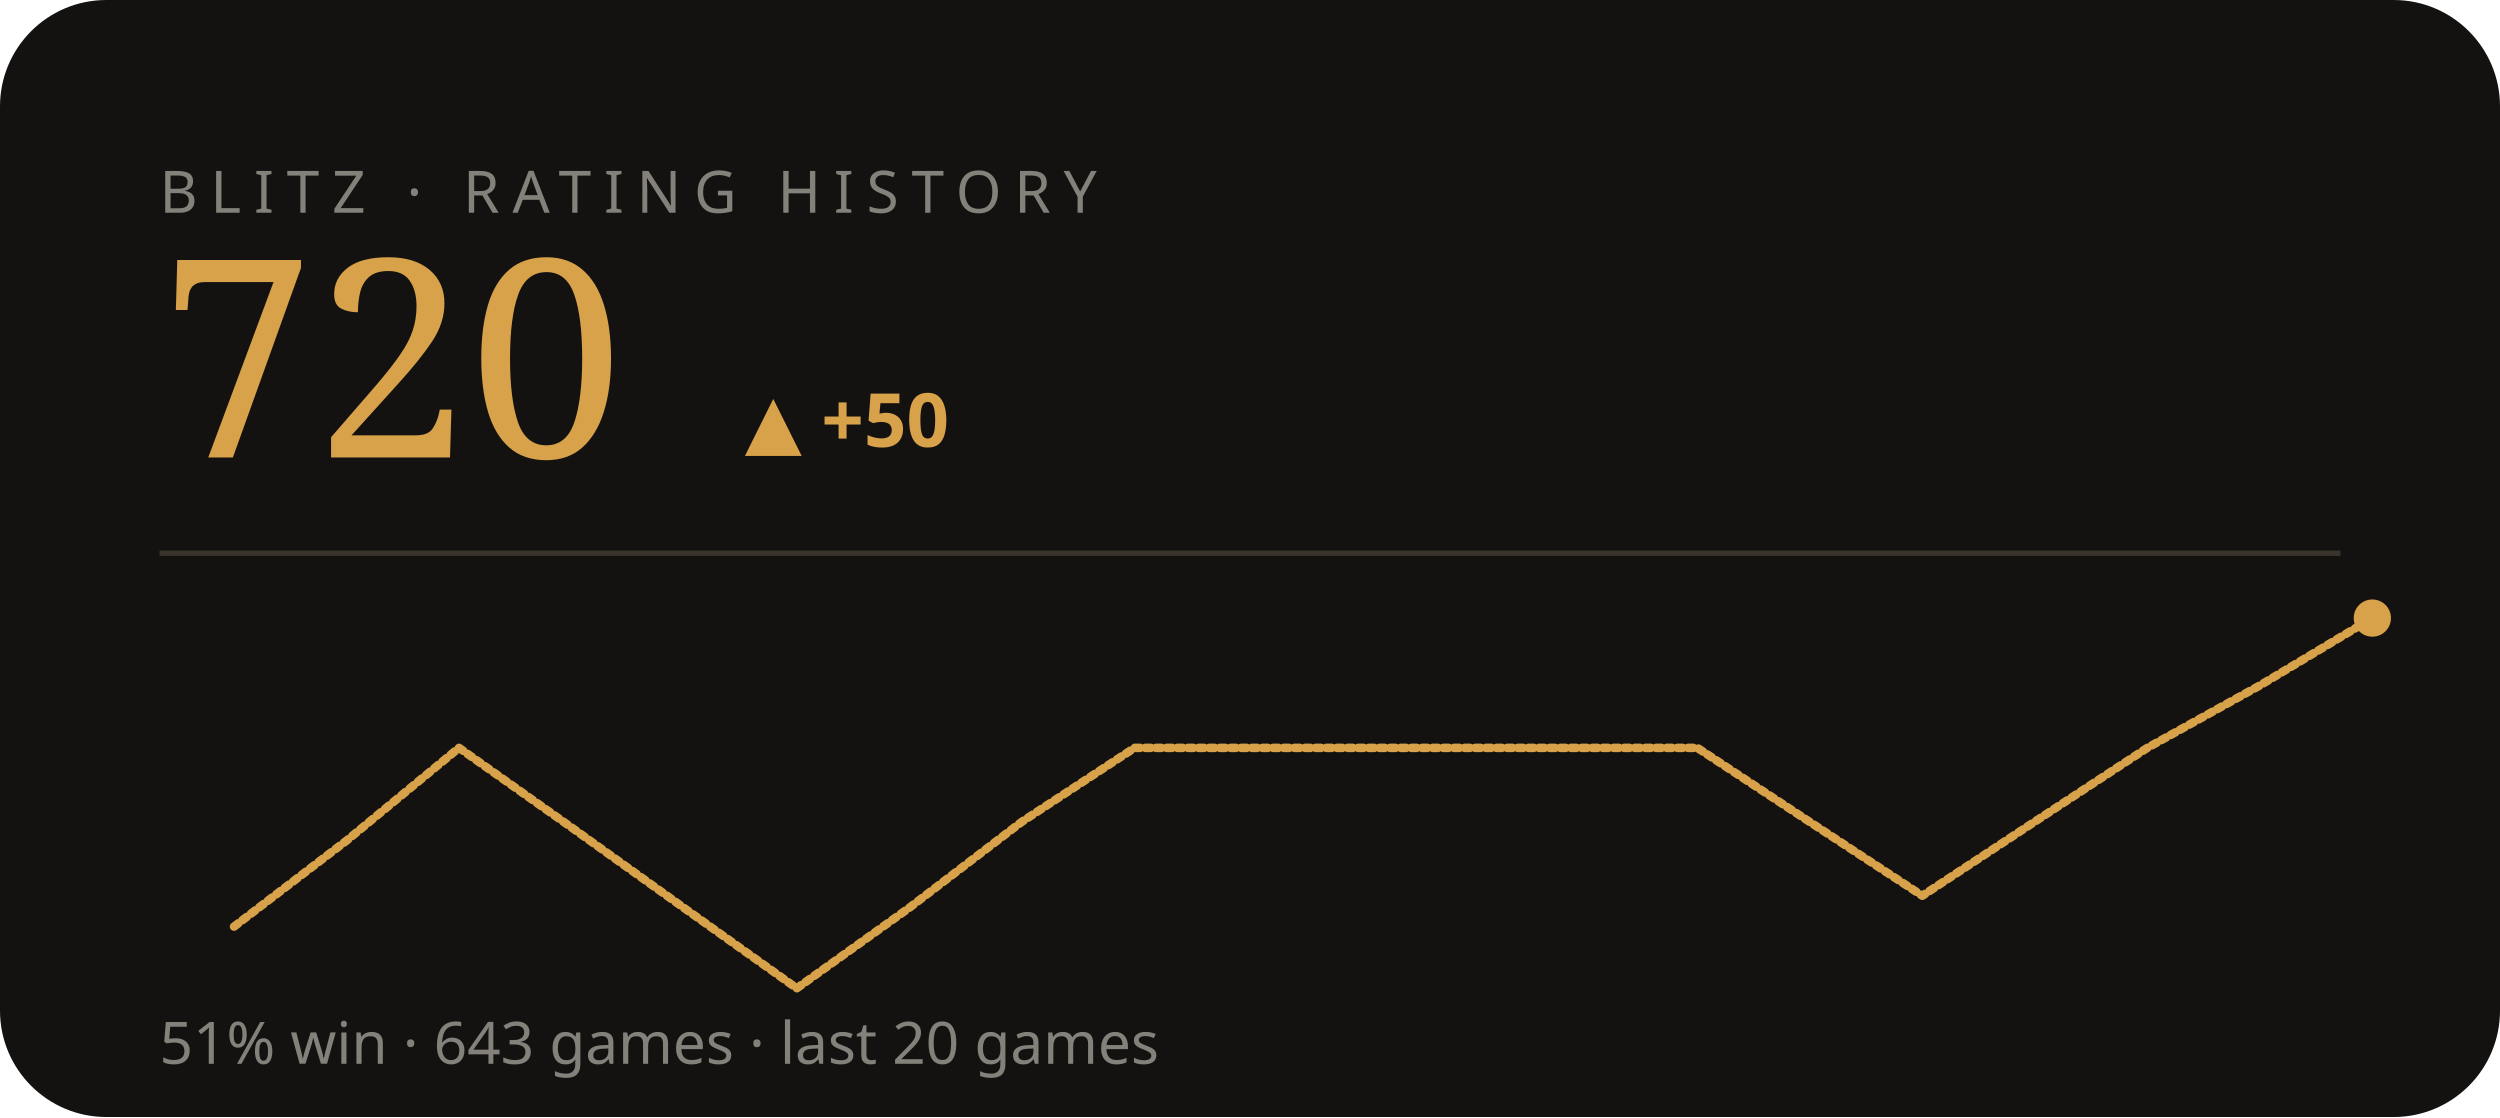
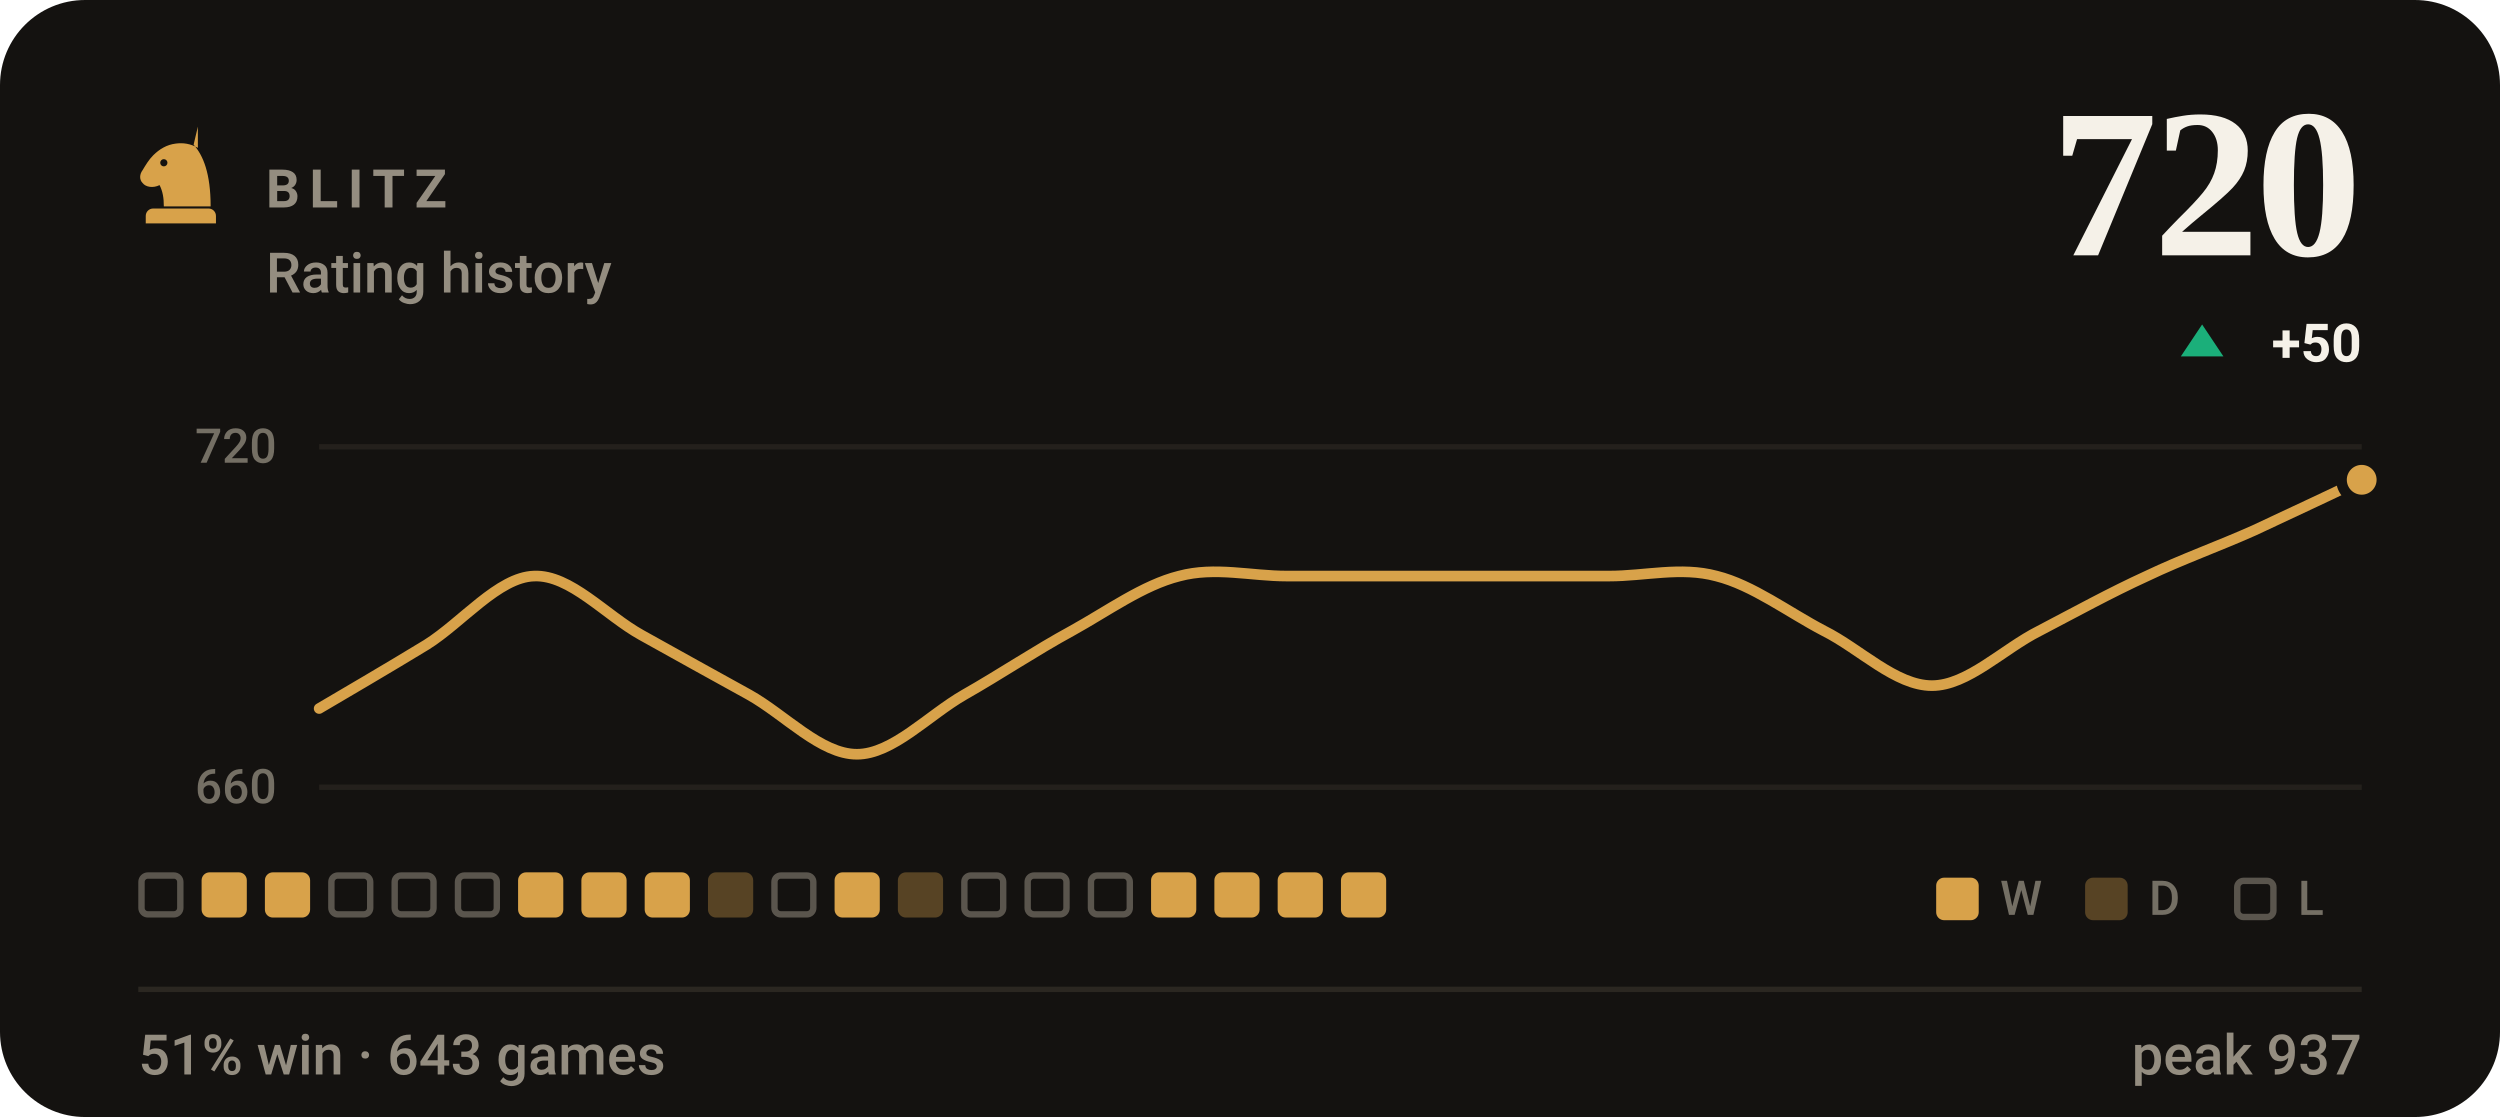
- <svg xmlns="http://www.w3.org/2000/svg" viewBox="0 0 470 210" width="470" height="210" role="img" aria-label="BLITZ rating history">
-   <style>text{fill:#f3efe6}.bg{fill:#141210}.acc{fill:#d8a24a}.ln{stroke:#d8a24a}.area{fill:#d8a24a;opacity:.05}.peak{stroke:#d8a24a;opacity:.28}.chip{fill:#d8a24a;opacity:.14}.down{fill:#c56a4a}.rule{stroke:#3a352c}svg{font-family:'Space Grotesk',system-ui,sans-serif}.lbl{font-weight:600;font-size:11px;letter-spacing:.16em}.big{font-weight:700;font-size:34px;letter-spacing:-.02em}.mid{font-weight:600;font-size:14px}.mut{font-weight:500;font-size:11px;opacity:.5}.ser{font-family:'Instrument Serif',serif;font-weight:400;letter-spacing:0}.mono{font-family:'JetBrains Mono',monospace}.ln{fill:none;stroke-width:2.5;stroke-linecap:round;stroke-linejoin:round}.thin{stroke-width:1.6}.draw{stroke-dasharray:1;stroke-dashoffset:0;animation:draw 2.3s cubic-bezier(.6,.05,.2,1) .25s backwards}.dot{animation:pulse 2s ease-in-out infinite}.glow{animation:glow 3.4s ease-in-out infinite}.float{animation:float 6.5s ease-in-out infinite}.shim{animation:shim 3s ease-in-out infinite}@keyframes draw{from{stroke-dashoffset:1}to{stroke-dashoffset:0}}@keyframes pulse{0%,100%{r:4.5;opacity:1}50%{r:8;opacity:.45}}@keyframes glow{0%,100%{opacity:.14}50%{opacity:.34}}@keyframes float{0%,100%{transform:translateY(0)}50%{transform:translateY(-7px)}}@keyframes shim{0%,100%{opacity:.5}50%{opacity:1}}</style>
-   <rect class="bg" width="470" height="210" rx="20" />
-   <text class="mut" x="30" y="40" style="letter-spacing:.22em">BLITZ · RATING HISTORY</text>
-   <text class="acc ser" x="30" y="86" style="font-size:52px">720</text>
-   <text class="acc mid" x="140" y="84">▲ +50</text>
-   <line class="rule" x1="30" y1="104" x2="440" y2="104" />
-   <polyline class="ln thin draw" pathLength="1" points="44.0,174.2 65.2,158.0 86.3,140.6 107.5,155.6 128.6,170.7 149.8,185.8 170.9,170.7 192.1,154.5 213.3,140.6 234.4,140.6 255.6,140.6 276.7,140.6 297.9,140.6 319.1,140.6 340.2,154.5 361.4,168.4 382.5,154.5 403.7,140.6 424.8,128.9 446.0,116.2" />
-   <circle class="acc dot" cx="446.0" cy="116.2" r="3.5" />
-   <text class="mut" x="30" y="200">51% win · 643 games · last 20 games</text>
+ <svg xmlns="http://www.w3.org/2000/svg" viewBox="0 0 470 210" width="470" height="210" role="img" aria-label="BLITZ rating history, currently 720, 51% win rate over 643 games">
+   <style>svg{font-family:-apple-system,BlinkMacSystemFont,'Segoe UI',Roboto,'Helvetica Neue',Arial,sans-serif}text{fill:#f5f1e8;white-space:pre}.bg{fill:#141210}.acc{fill:#d8a24a}.win{fill:#1baf7a}.draw{fill:#8b8f96}.loss{fill:#d03b3b}.lbl{font-size:10px;font-weight:600;letter-spacing:.18em;fill:#948d80}.cap{font-size:10.5px;font-weight:500;fill:#948d80}.num{font-family:Georgia,'Times New Roman',Times,serif;font-weight:700;letter-spacing:-.02em}.tick{font-size:9px;font-weight:500;fill:#948d80;opacity:.75}.dl{font-size:10px;font-weight:600}.rule{stroke:#2b2721;stroke-width:1;fill:none}.grid{stroke:#2b2721;stroke-width:1;fill:none;opacity:.7}.ln{fill:none;stroke:#d8a24a;stroke-width:2;stroke-linecap:round;stroke-linejoin:round}.ring{stroke:#141210;stroke-width:2}.hollow{fill:none;stroke-width:1.5}.sq{fill:#f5f1e8;opacity:.035}</style>
+   <rect class="bg" width="470" height="210" rx="16" />
+   <g class="acc" transform="translate(24.0,22.8) scale(0.2)">
+     <path fill-rule="evenodd" d="M66 5l-4 17c9 10 16 27 16 58H34c0-8-1-14-4-20-6 3-13 2-16-2-3-3-3-8 0-12 3-5 6-10 10-14 6-6 13-10 21-11 7-1 14 0 21 4zM37.4 39a3.4 3.4 0 1 0-6.8 0 3.4 3.4 0 1 0 6.8 0zM24 82h52c3.9 0 7 3.1 7 7v7H17v-7c0-3.9 3.1-7 7-7z" />
+   </g>
+   <text class="lbl" x="50" y="39">BLITZ</text>
+   <text class="cap" x="50" y="55">Rating history</text>
+   <text class="num" x="444" y="48" text-anchor="end" style="font-size:40px">720</text>
+   <path fill="#1baf7a" d="M414 61L418 67H410Z" />
+   <text class="dl" x="444" y="68" text-anchor="end" fill="#1baf7a">+50</text>
+   <line class="grid" x1="60" y1="84" x2="444" y2="84" />
+   <line class="grid" x1="60" y1="148" x2="444" y2="148" />
+   <text class="tick" x="52" y="87" text-anchor="end">720</text>
+   <text class="tick" x="52" y="151" text-anchor="end">660</text>
+   <path class="ln" d="M60.0 133.2C63.4 131.2 73.5 125.3 80.2 121.2C86.9 117.0 93.7 108.5 100.4 108.3C107.2 108.0 113.9 115.7 120.6 119.4C127.4 123.2 134.1 126.9 140.8 130.6C147.6 134.4 154.3 141.8 161.1 141.8C167.8 141.8 174.5 134.5 181.3 130.6C188.0 126.8 194.7 122.3 201.5 118.6C208.2 114.9 214.9 110.0 221.7 108.3C228.4 106.5 235.2 108.3 241.9 108.3C248.6 108.3 255.4 108.3 262.1 108.3C268.8 108.3 275.6 108.3 282.3 108.3C289.1 108.3 295.8 108.3 302.5 108.3C309.3 108.3 316.0 106.5 322.7 108.3C329.5 110.0 336.2 115.1 342.9 118.6C349.7 122.0 356.4 128.9 363.2 128.9C369.9 128.9 376.6 122.0 383.4 118.6C390.1 115.1 396.8 111.4 403.6 108.3C410.3 105.1 417.1 102.7 423.8 99.7C430.5 96.6 440.6 91.8 444.0 90.2" />
+   <circle class="acc ring" cx="444.0" cy="90.2" r="3.8" />
+   <rect x="26.6" y="164.6" width="7.3" height="7.3" rx="1.2" fill="none" stroke="#948d80" stroke-width="1.2" opacity=".55" />
+   <rect x="37.9" y="164" width="8.5" height="8.5" rx="1.5" fill="#d8a24a" />
+   <rect x="49.8" y="164" width="8.5" height="8.5" rx="1.5" fill="#d8a24a" />
+   <rect x="62.3" y="164.6" width="7.3" height="7.3" rx="1.2" fill="none" stroke="#948d80" stroke-width="1.2" opacity=".55" />
+   <rect x="74.2" y="164.6" width="7.3" height="7.3" rx="1.2" fill="none" stroke="#948d80" stroke-width="1.2" opacity=".55" />
+   <rect x="86.1" y="164.6" width="7.3" height="7.3" rx="1.2" fill="none" stroke="#948d80" stroke-width="1.2" opacity=".55" />
+   <rect x="97.4" y="164" width="8.5" height="8.5" rx="1.5" fill="#d8a24a" />
+   <rect x="109.3" y="164" width="8.5" height="8.5" rx="1.5" fill="#d8a24a" />
+   <rect x="121.2" y="164" width="8.5" height="8.5" rx="1.5" fill="#d8a24a" />
+   <rect x="133.1" y="164" width="8.5" height="8.5" rx="1.5" fill="#d8a24a" opacity=".34" />
+   <rect x="145.6" y="164.6" width="7.3" height="7.3" rx="1.2" fill="none" stroke="#948d80" stroke-width="1.2" opacity=".55" />
+   <rect x="156.9" y="164" width="8.5" height="8.5" rx="1.5" fill="#d8a24a" />
+   <rect x="168.8" y="164" width="8.5" height="8.5" rx="1.5" fill="#d8a24a" opacity=".34" />
+   <rect x="181.3" y="164.6" width="7.3" height="7.3" rx="1.2" fill="none" stroke="#948d80" stroke-width="1.2" opacity=".55" />
+   <rect x="193.2" y="164.6" width="7.3" height="7.3" rx="1.2" fill="none" stroke="#948d80" stroke-width="1.2" opacity=".55" />
+   <rect x="205.1" y="164.6" width="7.3" height="7.3" rx="1.2" fill="none" stroke="#948d80" stroke-width="1.2" opacity=".55" />
+   <rect x="216.4" y="164" width="8.5" height="8.5" rx="1.5" fill="#d8a24a" />
+   <rect x="228.3" y="164" width="8.5" height="8.5" rx="1.5" fill="#d8a24a" />
+   <rect x="240.2" y="164" width="8.5" height="8.5" rx="1.5" fill="#d8a24a" />
+   <rect x="252.1" y="164" width="8.5" height="8.5" rx="1.5" fill="#d8a24a" />
+   <rect x="364" y="165" width="8" height="8" rx="1.5" fill="#d8a24a" />
+   <text class="tick" x="376" y="172">W</text>
+   <rect x="392" y="165" width="8" height="8" rx="1.5" fill="#d8a24a" opacity=".34" />
+   <text class="tick" x="404" y="172">D</text>
+   <rect x="420.6" y="165.6" width="6.8" height="6.8" rx="1.2" fill="none" stroke="#948d80" stroke-width="1.2" opacity=".55" />
+   <text class="tick" x="432" y="172">L</text>
+   <line class="rule" x1="26" y1="186" x2="444" y2="186" />
+   <text class="cap" x="26" y="202">51% win · 643 games</text>
+   <text class="cap" x="444" y="202" text-anchor="end">peak 937</text>
</svg>
